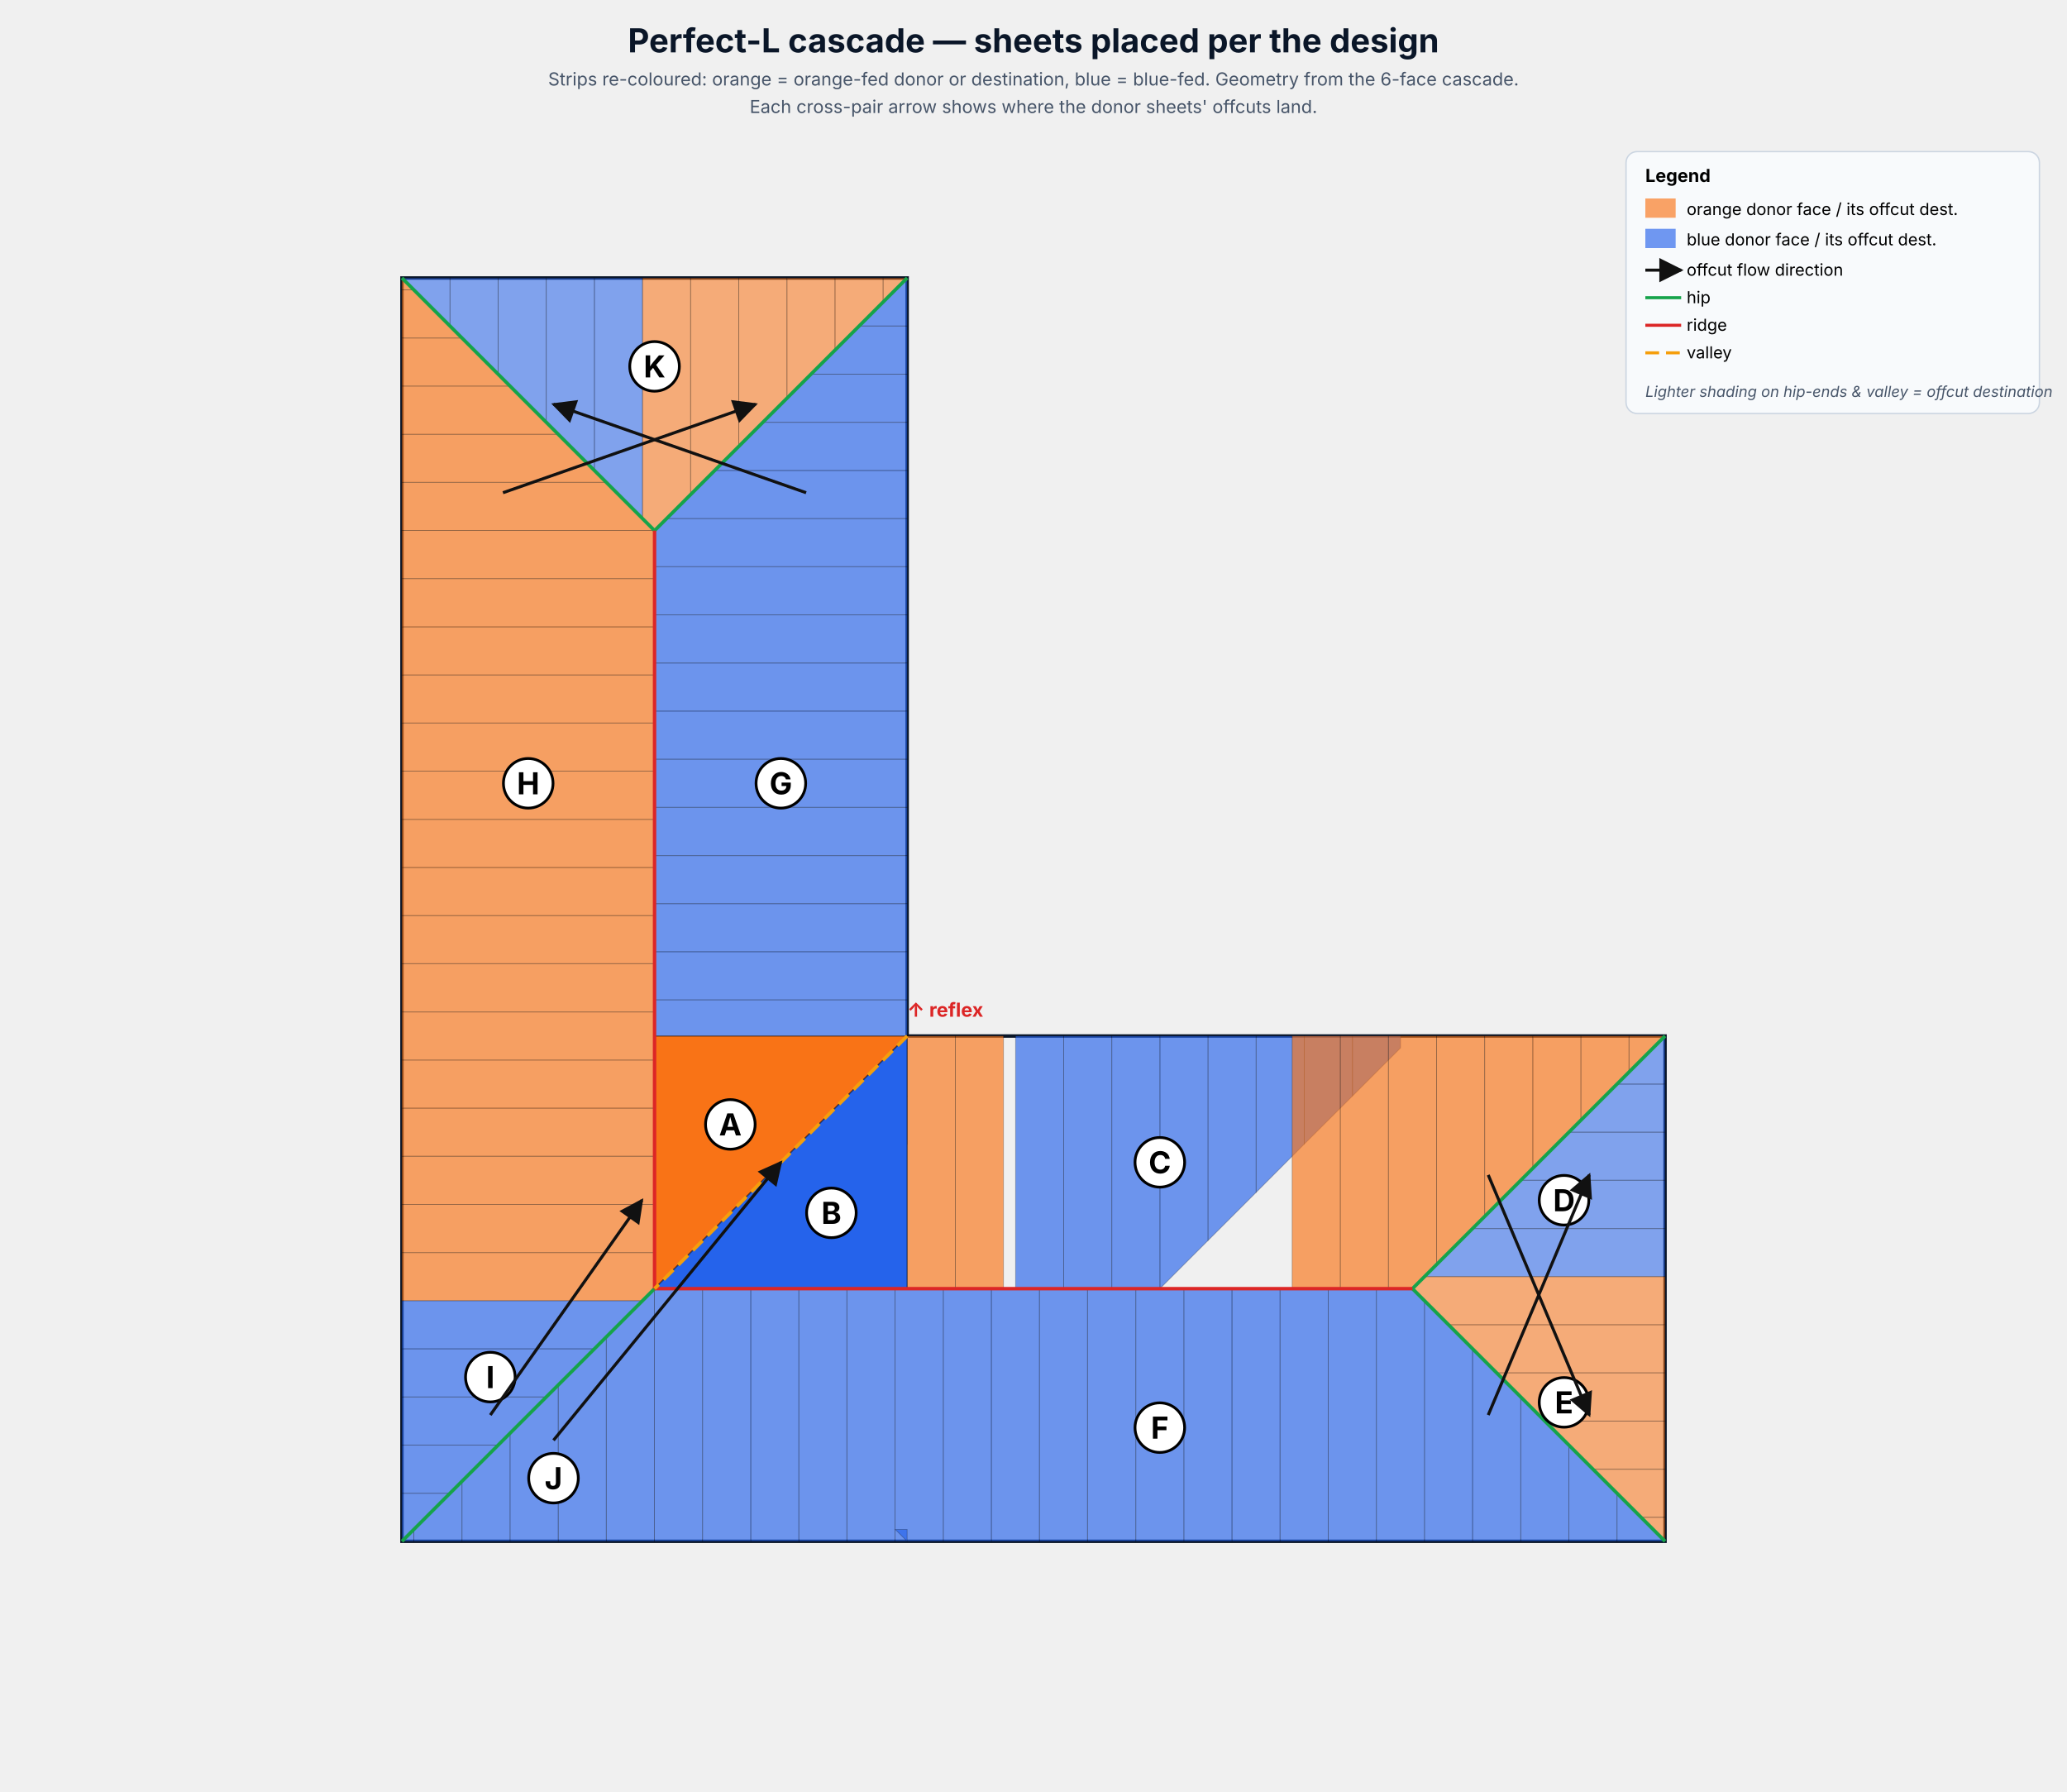
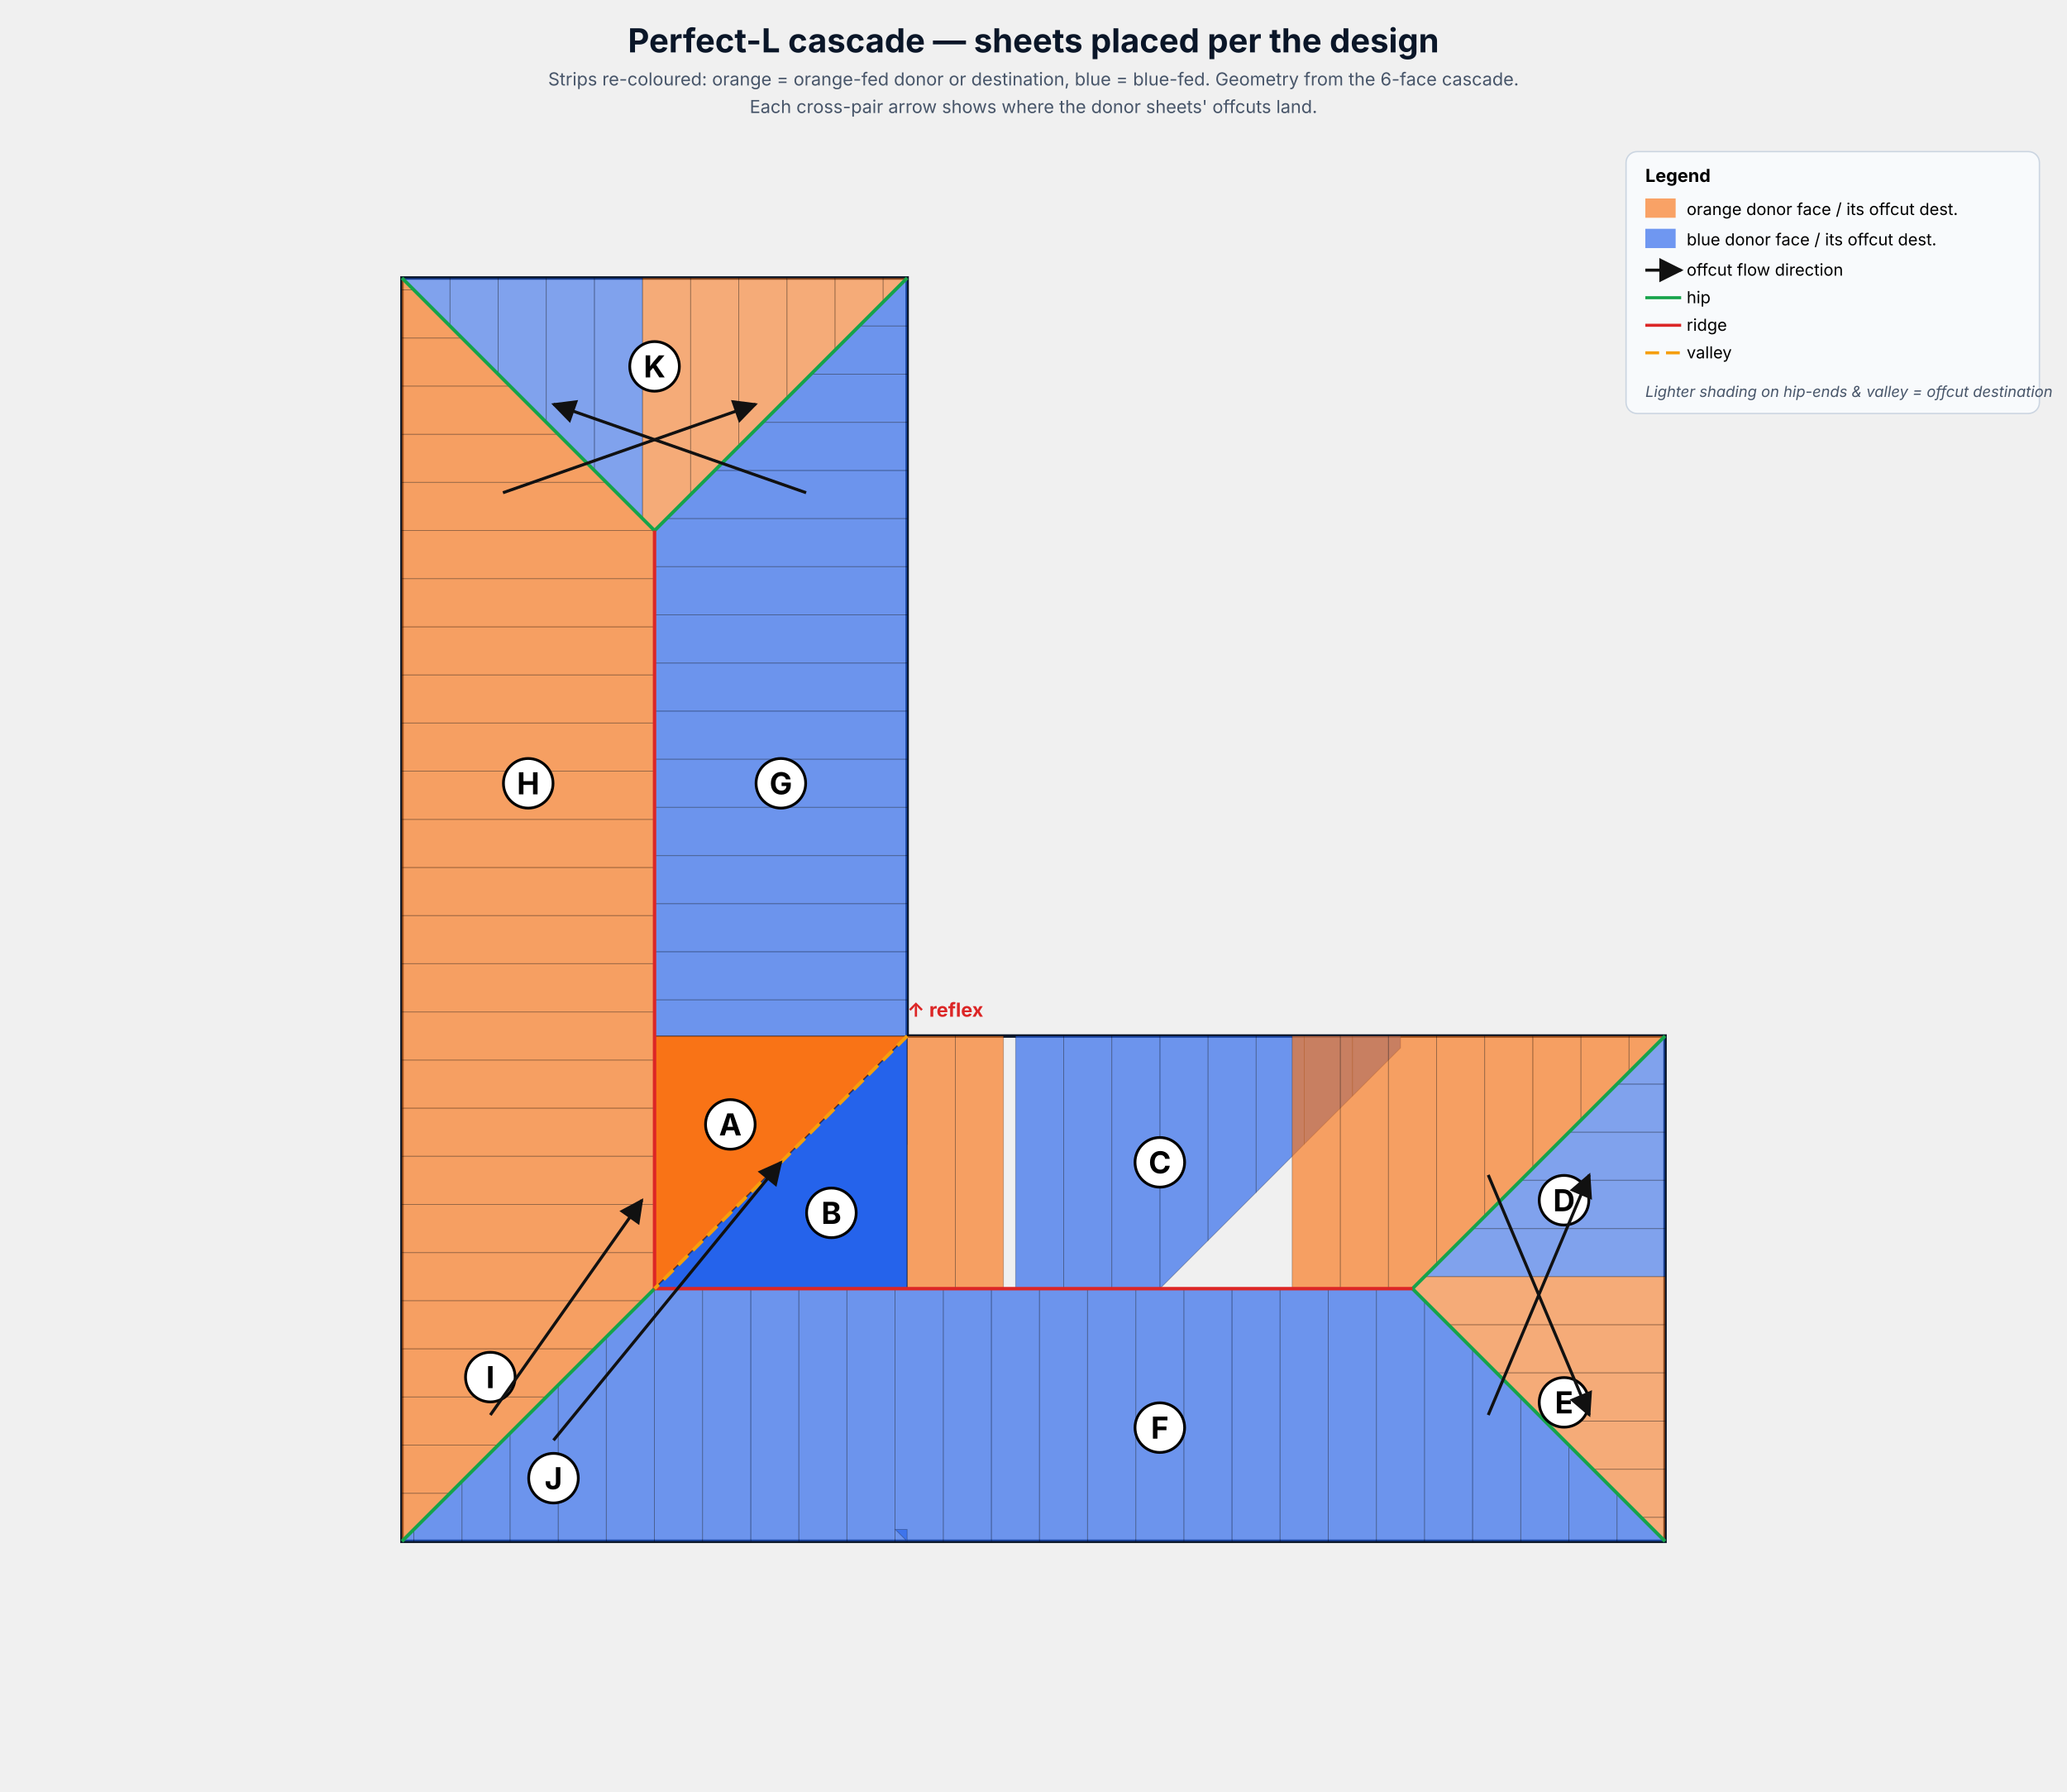
<svg xmlns="http://www.w3.org/2000/svg" width="1500" height="1300" viewBox="0 0 1500 1300" style="background:#fff;font-family:Inter,sans-serif">
  <defs>
    <marker id="arrow" viewBox="0 0 10 10" refX="9" refY="5" markerWidth="8" markerHeight="8" orient="auto">
      <path d="M 0 0 L 10 5 L 0 10 z" fill="#111" />
    </marker>
  </defs>
  <text x="750" y="38" text-anchor="middle" font-size="24" font-weight="700" fill="#0a1628">Perfect-L cascade — sheets placed per the design</text>
  <text x="750" y="62" text-anchor="middle" font-size="13" fill="#475569">Strips re-coloured: orange = orange-fed donor or destination, blue = blue-fed. Geometry from the 6-face cascade.</text>
  <text x="750" y="82" text-anchor="middle" font-size="13" fill="#475569">Each cross-pair arrow shows where the donor sheets' offcuts land.</text>
  <polygon points="291.7,201.7 658.3,201.7 658.3,751.7 1208.3,751.7 1208.3,1118.3 291.7,1118.3" fill="none" stroke="#0a1628" stroke-width="2.5" />
  <polygon points="1208.3,1118.3 1208.3,1118.3 1173.4,1118.3 1173.4,1083.4" fill="#2563eb" fill-opacity="0.65" stroke="rgba(0,0,0,0.25)" stroke-width="0.6" />
  <polygon points="1173.4,1083.4 1173.4,1118.3 1138.5,1118.3 1138.5,1048.5" fill="#2563eb" fill-opacity="0.65" stroke="rgba(0,0,0,0.25)" stroke-width="0.6" />
  <polygon points="1138.5,1048.5 1138.5,1118.3 1103.6,1118.3 1103.6,1013.6" fill="#2563eb" fill-opacity="0.65" stroke="rgba(0,0,0,0.25)" stroke-width="0.6" />
  <polygon points="1103.6,1013.6 1103.6,1118.3 1068.6,1118.3 1068.6,978.6" fill="#2563eb" fill-opacity="0.65" stroke="rgba(0,0,0,0.25)" stroke-width="0.6" />
  <polygon points="1068.6,978.6 1068.6,1118.3 1033.7,1118.3 1033.7,943.7" fill="#2563eb" fill-opacity="0.65" stroke="rgba(0,0,0,0.25)" stroke-width="0.6" />
  <polygon points="1025.0,935.0 1033.7,943.7 1033.7,1118.3 998.8,1118.3 998.8,935.0" fill="#2563eb" fill-opacity="0.65" stroke="rgba(0,0,0,0.25)" stroke-width="0.6" />
  <polygon points="998.8,935.0 998.8,1118.3 963.9,1118.3 963.9,935.0" fill="#2563eb" fill-opacity="0.65" stroke="rgba(0,0,0,0.25)" stroke-width="0.6" />
  <polygon points="963.9,935.0 963.9,1118.3 928.9,1118.3 928.9,935.0" fill="#2563eb" fill-opacity="0.65" stroke="rgba(0,0,0,0.25)" stroke-width="0.6" />
  <polygon points="928.9,935.0 928.9,1118.3 894.0,1118.3 894.0,935.0" fill="#2563eb" fill-opacity="0.65" stroke="rgba(0,0,0,0.25)" stroke-width="0.6" />
  <polygon points="894.0,935.0 894.0,1118.3 859.1,1118.3 859.1,935.0" fill="#2563eb" fill-opacity="0.65" stroke="rgba(0,0,0,0.25)" stroke-width="0.6" />
  <polygon points="859.1,935.0 859.1,1118.3 824.2,1118.3 824.2,935.0" fill="#2563eb" fill-opacity="0.65" stroke="rgba(0,0,0,0.25)" stroke-width="0.6" />
  <polygon points="824.2,935.0 824.2,1118.3 789.2,1118.3 789.2,935.0" fill="#2563eb" fill-opacity="0.65" stroke="rgba(0,0,0,0.25)" stroke-width="0.6" />
  <polygon points="789.2,935.0 789.2,1118.3 754.3,1118.3 754.3,935.0" fill="#2563eb" fill-opacity="0.65" stroke="rgba(0,0,0,0.25)" stroke-width="0.6" />
  <polygon points="754.3,935.0 754.3,1118.3 719.4,1118.3 719.4,935.0" fill="#2563eb" fill-opacity="0.65" stroke="rgba(0,0,0,0.25)" stroke-width="0.6" />
  <polygon points="719.4,935.0 719.4,1118.3 684.5,1118.3 684.5,935.0" fill="#2563eb" fill-opacity="0.65" stroke="rgba(0,0,0,0.25)" stroke-width="0.6" />
  <polygon points="684.5,935.0 684.5,1118.3 649.5,1118.3 649.5,935.0" fill="#2563eb" fill-opacity="0.65" stroke="rgba(0,0,0,0.25)" stroke-width="0.6" />
  <polygon points="649.5,935.0 649.5,1118.3 614.6,1118.3 614.6,935.0" fill="#2563eb" fill-opacity="0.65" stroke="rgba(0,0,0,0.25)" stroke-width="0.6" />
  <polygon points="614.6,935.0 614.6,1118.3 579.7,1118.3 579.7,935.0" fill="#2563eb" fill-opacity="0.65" stroke="rgba(0,0,0,0.25)" stroke-width="0.6" />
  <polygon points="579.7,935.0 579.7,1118.3 544.8,1118.3 544.8,935.0" fill="#2563eb" fill-opacity="0.65" stroke="rgba(0,0,0,0.25)" stroke-width="0.6" />
  <polygon points="544.8,935.0 544.8,1118.3 509.8,1118.3 509.8,935.0" fill="#2563eb" fill-opacity="0.65" stroke="rgba(0,0,0,0.25)" stroke-width="0.6" />
  <polygon points="509.8,935.0 509.8,1118.3 474.9,1118.3 474.9,935.1 475.0,935.0" fill="#2563eb" fill-opacity="0.65" stroke="rgba(0,0,0,0.25)" stroke-width="0.6" />
  <polygon points="474.9,935.1 474.9,1118.3 440.0,1118.3 440.0,970.0" fill="#2563eb" fill-opacity="0.65" stroke="rgba(0,0,0,0.25)" stroke-width="0.6" />
  <polygon points="440.0,970.0 440.0,1118.3 405.1,1118.3 405.1,1004.9" fill="#2563eb" fill-opacity="0.65" stroke="rgba(0,0,0,0.25)" stroke-width="0.6" />
  <polygon points="405.1,1004.9 405.1,1118.3 370.1,1118.3 370.1,1039.9" fill="#2563eb" fill-opacity="0.65" stroke="rgba(0,0,0,0.25)" stroke-width="0.6" />
  <polygon points="370.1,1039.9 370.1,1118.3 335.2,1118.3 335.2,1074.8" fill="#2563eb" fill-opacity="0.65" stroke="rgba(0,0,0,0.25)" stroke-width="0.6" />
  <polygon points="335.2,1074.8 335.2,1118.3 300.3,1118.3 300.3,1109.7" fill="#2563eb" fill-opacity="0.65" stroke="rgba(0,0,0,0.25)" stroke-width="0.6" />
  <polygon points="300.3,1109.7 300.3,1118.3 291.7,1118.3 291.7,1118.3" fill="#2563eb" fill-opacity="0.65" stroke="rgba(0,0,0,0.25)" stroke-width="0.6" />
-   <polygon points="291.7,1118.3 291.7,1118.3 291.7,1083.4 326.6,1083.4" fill="#2563eb" fill-opacity="0.65" stroke="rgba(0,0,0,0.25)" stroke-width="0.6" />
-   <polygon points="326.6,1083.4 291.7,1083.4 291.7,1048.5 361.5,1048.5" fill="#2563eb" fill-opacity="0.65" stroke="rgba(0,0,0,0.25)" stroke-width="0.6" />
-   <polygon points="361.5,1048.5 291.7,1048.5 291.7,1013.6 396.4,1013.6" fill="#2563eb" fill-opacity="0.65" stroke="rgba(0,0,0,0.25)" stroke-width="0.6" />
-   <polygon points="396.4,1013.6 291.7,1013.6 291.7,978.6 431.4,978.6" fill="#2563eb" fill-opacity="0.65" stroke="rgba(0,0,0,0.25)" stroke-width="0.6" />
-   <polygon points="431.4,978.6 291.7,978.6 291.7,943.7 466.3,943.7" fill="#2563eb" fill-opacity="0.65" stroke="rgba(0,0,0,0.25)" stroke-width="0.6" />
+   <polygon points="291.7,1118.3 291.7,1118.3 291.7,1083.4 326.6,1083.4" fill="#f97316" fill-opacity="0.65" stroke="rgba(0,0,0,0.25)" stroke-width="0.6" />
+   <polygon points="326.6,1083.4 291.7,1083.4 291.7,1048.5 361.5,1048.5" fill="#f97316" fill-opacity="0.65" stroke="rgba(0,0,0,0.25)" stroke-width="0.6" />
+   <polygon points="361.5,1048.5 291.7,1048.5 291.7,1013.6 396.4,1013.6" fill="#f97316" fill-opacity="0.65" stroke="rgba(0,0,0,0.25)" stroke-width="0.6" />
+   <polygon points="396.4,1013.6 291.7,1013.6 291.7,978.6 431.4,978.6" fill="#f97316" fill-opacity="0.65" stroke="rgba(0,0,0,0.25)" stroke-width="0.6" />
+   <polygon points="431.4,978.6 291.7,978.6 291.7,943.7 466.3,943.7" fill="#f97316" fill-opacity="0.65" stroke="rgba(0,0,0,0.25)" stroke-width="0.6" />
  <polygon points="475.0,935.0 466.3,943.7 291.7,943.7 291.7,908.8 475.0,908.8" fill="#f97316" fill-opacity="0.65" stroke="rgba(0,0,0,0.25)" stroke-width="0.6" />
  <polygon points="475.0,908.8 291.7,908.8 291.7,873.9 475.0,873.9" fill="#f97316" fill-opacity="0.65" stroke="rgba(0,0,0,0.25)" stroke-width="0.6" />
  <polygon points="475.0,873.9 291.7,873.9 291.7,838.9 475.0,838.9" fill="#f97316" fill-opacity="0.65" stroke="rgba(0,0,0,0.25)" stroke-width="0.6" />
  <polygon points="475.0,838.9 291.7,838.9 291.7,804.0 475.0,804.0" fill="#f97316" fill-opacity="0.65" stroke="rgba(0,0,0,0.25)" stroke-width="0.6" />
  <polygon points="475.0,804.0 291.7,804.0 291.7,769.1 475.0,769.1" fill="#f97316" fill-opacity="0.65" stroke="rgba(0,0,0,0.25)" stroke-width="0.6" />
  <polygon points="475.0,769.1 291.7,769.1 291.7,734.2 475.0,734.2" fill="#f97316" fill-opacity="0.65" stroke="rgba(0,0,0,0.25)" stroke-width="0.6" />
  <polygon points="475.0,734.2 291.7,734.2 291.7,699.2 475.0,699.2" fill="#f97316" fill-opacity="0.65" stroke="rgba(0,0,0,0.25)" stroke-width="0.6" />
  <polygon points="475.0,699.2 291.7,699.2 291.7,664.3 475.0,664.3" fill="#f97316" fill-opacity="0.65" stroke="rgba(0,0,0,0.25)" stroke-width="0.6" />
  <polygon points="475.0,664.3 291.7,664.3 291.7,629.4 475.0,629.4" fill="#f97316" fill-opacity="0.65" stroke="rgba(0,0,0,0.25)" stroke-width="0.6" />
  <polygon points="475.0,629.4 291.7,629.4 291.7,594.5 475.0,594.5" fill="#f97316" fill-opacity="0.65" stroke="rgba(0,0,0,0.25)" stroke-width="0.6" />
  <polygon points="475.0,594.5 291.7,594.5 291.7,559.5 475.0,559.5" fill="#f97316" fill-opacity="0.65" stroke="rgba(0,0,0,0.25)" stroke-width="0.6" />
  <polygon points="475.0,559.5 291.7,559.5 291.7,524.6 475.0,524.6" fill="#f97316" fill-opacity="0.65" stroke="rgba(0,0,0,0.25)" stroke-width="0.6" />
  <polygon points="475.0,524.6 291.7,524.6 291.7,489.7 475.0,489.7" fill="#f97316" fill-opacity="0.65" stroke="rgba(0,0,0,0.25)" stroke-width="0.6" />
  <polygon points="475.0,489.7 291.7,489.7 291.7,454.8 475.0,454.8" fill="#f97316" fill-opacity="0.65" stroke="rgba(0,0,0,0.25)" stroke-width="0.6" />
  <polygon points="475.0,454.8 291.7,454.8 291.7,419.8 475.0,419.8" fill="#f97316" fill-opacity="0.65" stroke="rgba(0,0,0,0.25)" stroke-width="0.6" />
  <polygon points="475.0,419.8 291.7,419.8 291.7,384.9 474.9,384.9 475.0,385.0" fill="#f97316" fill-opacity="0.65" stroke="rgba(0,0,0,0.25)" stroke-width="0.6" />
  <polygon points="474.9,384.9 291.7,384.9 291.7,350.0 440.0,350.0" fill="#f97316" fill-opacity="0.65" stroke="rgba(0,0,0,0.25)" stroke-width="0.6" />
  <polygon points="440.0,350.0 291.7,350.0 291.7,315.1 405.1,315.1" fill="#f97316" fill-opacity="0.65" stroke="rgba(0,0,0,0.25)" stroke-width="0.6" />
  <polygon points="405.1,315.1 291.7,315.1 291.7,280.1 370.1,280.1" fill="#f97316" fill-opacity="0.65" stroke="rgba(0,0,0,0.25)" stroke-width="0.6" />
  <polygon points="370.1,280.1 291.7,280.1 291.7,245.2 335.2,245.2" fill="#f97316" fill-opacity="0.65" stroke="rgba(0,0,0,0.25)" stroke-width="0.6" />
  <polygon points="335.2,245.2 291.7,245.2 291.7,210.3 300.3,210.3" fill="#f97316" fill-opacity="0.65" stroke="rgba(0,0,0,0.25)" stroke-width="0.6" />
  <polygon points="300.3,210.3 291.7,210.3 291.7,201.7 291.7,201.7" fill="#f97316" fill-opacity="0.65" stroke="rgba(0,0,0,0.25)" stroke-width="0.6" />
  <polygon points="658.3,201.7 658.3,201.7 658.3,236.6 623.4,236.6" fill="#2563eb" fill-opacity="0.65" stroke="rgba(0,0,0,0.25)" stroke-width="0.6" />
  <polygon points="623.4,236.6 658.3,236.6 658.3,271.5 588.5,271.5" fill="#2563eb" fill-opacity="0.65" stroke="rgba(0,0,0,0.25)" stroke-width="0.6" />
  <polygon points="588.5,271.5 658.3,271.5 658.3,306.4 553.6,306.4" fill="#2563eb" fill-opacity="0.65" stroke="rgba(0,0,0,0.25)" stroke-width="0.6" />
  <polygon points="553.6,306.4 658.3,306.4 658.3,341.4 518.6,341.4" fill="#2563eb" fill-opacity="0.65" stroke="rgba(0,0,0,0.25)" stroke-width="0.6" />
  <polygon points="518.6,341.4 658.3,341.4 658.3,376.3 483.7,376.3" fill="#2563eb" fill-opacity="0.65" stroke="rgba(0,0,0,0.25)" stroke-width="0.6" />
  <polygon points="475.0,385.0 483.7,376.3 658.3,376.3 658.3,411.2 475.0,411.2" fill="#2563eb" fill-opacity="0.65" stroke="rgba(0,0,0,0.25)" stroke-width="0.6" />
  <polygon points="475.0,411.2 658.3,411.2 658.3,446.1 475.0,446.1" fill="#2563eb" fill-opacity="0.65" stroke="rgba(0,0,0,0.25)" stroke-width="0.6" />
  <polygon points="475.0,446.1 658.3,446.1 658.3,481.1 475.0,481.1" fill="#2563eb" fill-opacity="0.65" stroke="rgba(0,0,0,0.25)" stroke-width="0.6" />
  <polygon points="475.0,481.1 658.3,481.1 658.3,516.0 475.0,516.0" fill="#2563eb" fill-opacity="0.65" stroke="rgba(0,0,0,0.25)" stroke-width="0.6" />
  <polygon points="475.0,516.0 658.3,516.0 658.3,550.9 475.0,550.9" fill="#2563eb" fill-opacity="0.65" stroke="rgba(0,0,0,0.25)" stroke-width="0.6" />
  <polygon points="475.0,550.9 658.3,550.9 658.3,585.8 475.0,585.8" fill="#2563eb" fill-opacity="0.65" stroke="rgba(0,0,0,0.25)" stroke-width="0.6" />
  <polygon points="475.0,585.8 658.3,585.8 658.3,620.8 475.0,620.8" fill="#2563eb" fill-opacity="0.65" stroke="rgba(0,0,0,0.25)" stroke-width="0.6" />
  <polygon points="475.0,620.8 658.3,620.8 658.3,655.7 475.0,655.7" fill="#2563eb" fill-opacity="0.65" stroke="rgba(0,0,0,0.25)" stroke-width="0.6" />
  <polygon points="475.0,655.7 658.3,655.7 658.3,690.6 475.0,690.6" fill="#2563eb" fill-opacity="0.65" stroke="rgba(0,0,0,0.25)" stroke-width="0.6" />
  <polygon points="475.0,690.6 658.3,690.6 658.3,725.5 475.0,725.5" fill="#2563eb" fill-opacity="0.65" stroke="rgba(0,0,0,0.25)" stroke-width="0.6" />
  <polygon points="475.0,725.5 658.3,725.5 658.3,760.5 475.0,760.5" fill="#2563eb" fill-opacity="0.65" stroke="rgba(0,0,0,0.25)" stroke-width="0.6" />
  <polygon points="475.0,760.5 658.3,760.5 658.3,795.4 475.0,795.4" fill="#2563eb" fill-opacity="0.65" stroke="rgba(0,0,0,0.25)" stroke-width="0.6" />
  <polygon points="475.0,795.4 658.3,795.4 658.3,830.3 475.0,830.3" fill="#2563eb" fill-opacity="0.65" stroke="rgba(0,0,0,0.25)" stroke-width="0.6" />
  <polygon points="737.0,935.0 737.0,751.7 771.9,751.7 771.9,935.0" fill="#2563eb" fill-opacity="0.65" stroke="rgba(0,0,0,0.25)" stroke-width="0.6" />
  <polygon points="771.9,935.0 771.9,751.7 806.8,751.7 806.8,935.0" fill="#2563eb" fill-opacity="0.65" stroke="rgba(0,0,0,0.25)" stroke-width="0.6" />
  <polygon points="806.8,935.0 806.8,751.7 841.8,751.7 841.8,934.9 841.7,935.0" fill="#2563eb" fill-opacity="0.65" stroke="rgba(0,0,0,0.25)" stroke-width="0.6" />
  <polygon points="841.8,934.9 841.8,751.7 876.7,751.7 876.7,900.0" fill="#2563eb" fill-opacity="0.65" stroke="rgba(0,0,0,0.25)" stroke-width="0.6" />
  <polygon points="876.7,900.0 876.7,751.7 911.6,751.7 911.6,865.1" fill="#2563eb" fill-opacity="0.65" stroke="rgba(0,0,0,0.25)" stroke-width="0.6" />
  <polygon points="911.6,865.1 911.6,751.7 946.5,751.7 946.5,830.1" fill="#2563eb" fill-opacity="0.65" stroke="rgba(0,0,0,0.25)" stroke-width="0.6" />
  <polygon points="946.5,830.1 946.5,751.7 981.5,751.7 981.5,795.2" fill="#2563eb" fill-opacity="0.65" stroke="rgba(0,0,0,0.25)" stroke-width="0.6" />
  <polygon points="981.5,795.2 981.5,751.7 1016.4,751.7 1016.4,760.3" fill="#2563eb" fill-opacity="0.65" stroke="rgba(0,0,0,0.25)" stroke-width="0.6" />
  <polygon points="649.7,1109.7 658.3,1109.7 658.3,1118.3 658.3,1118.3" fill="#2563eb" fill-opacity="0.65" stroke="rgba(0,0,0,0.25)" stroke-width="0.6" />
  <polygon points="658.3,935.0 658.3,751.7 693.3,751.7 693.3,935.0" fill="#f97316" fill-opacity="0.65" stroke="rgba(0,0,0,0.25)" stroke-width="0.6" />
  <polygon points="693.3,935.0 693.3,751.7 728.2,751.7 728.2,935.0" fill="#f97316" fill-opacity="0.65" stroke="rgba(0,0,0,0.25)" stroke-width="0.6" />
  <polygon points="937.7,935.0 937.7,751.7 972.7,751.7 972.7,935.0" fill="#f97316" fill-opacity="0.65" stroke="rgba(0,0,0,0.25)" stroke-width="0.6" />
  <polygon points="972.7,935.0 972.7,751.7 1007.6,751.7 1007.6,935.0" fill="#f97316" fill-opacity="0.65" stroke="rgba(0,0,0,0.25)" stroke-width="0.6" />
  <polygon points="1007.6,935.0 1007.6,751.7 1042.5,751.7 1042.5,917.5 1025.0,935.0" fill="#f97316" fill-opacity="0.65" stroke="rgba(0,0,0,0.25)" stroke-width="0.6" />
  <polygon points="1042.5,917.5 1042.5,751.7 1077.4,751.7 1077.4,882.6" fill="#f97316" fill-opacity="0.65" stroke="rgba(0,0,0,0.25)" stroke-width="0.6" />
  <polygon points="1077.4,882.6 1077.4,751.7 1112.4,751.7 1112.4,847.6" fill="#f97316" fill-opacity="0.65" stroke="rgba(0,0,0,0.25)" stroke-width="0.6" />
  <polygon points="1112.4,847.6 1112.4,751.7 1147.3,751.7 1147.3,812.7" fill="#f97316" fill-opacity="0.65" stroke="rgba(0,0,0,0.25)" stroke-width="0.6" />
  <polygon points="1147.3,812.7 1147.3,751.7 1182.2,751.7 1182.2,777.8" fill="#f97316" fill-opacity="0.65" stroke="rgba(0,0,0,0.25)" stroke-width="0.6" />
  <polygon points="1182.2,777.8 1182.2,751.7 1208.3,751.7 1208.3,751.7" fill="#f97316" fill-opacity="0.65" stroke="rgba(0,0,0,0.25)" stroke-width="0.6" />
  <polygon points="291.7,201.7 291.7,201.7 326.6,201.7 326.6,236.6" fill="#2563eb" fill-opacity="0.55" stroke="rgba(0,0,0,0.25)" stroke-width="0.6" />
  <polygon points="326.6,236.6 326.6,201.7 361.5,201.7 361.5,271.5" fill="#2563eb" fill-opacity="0.55" stroke="rgba(0,0,0,0.25)" stroke-width="0.6" />
  <polygon points="361.5,271.5 361.5,201.7 396.4,201.7 396.4,306.4" fill="#2563eb" fill-opacity="0.55" stroke="rgba(0,0,0,0.25)" stroke-width="0.6" />
  <polygon points="396.4,306.4 396.4,201.7 431.4,201.7 431.4,341.4" fill="#2563eb" fill-opacity="0.55" stroke="rgba(0,0,0,0.25)" stroke-width="0.6" />
  <polygon points="431.4,341.4 431.4,201.7 466.3,201.7 466.3,376.3" fill="#2563eb" fill-opacity="0.55" stroke="rgba(0,0,0,0.25)" stroke-width="0.6" />
  <polygon points="466.3,376.3 466.3,201.7 501.2,201.7 501.2,358.8 475.0,385.0" fill="#f97316" fill-opacity="0.55" stroke="rgba(0,0,0,0.25)" stroke-width="0.6" />
  <polygon points="501.2,358.8 501.2,201.7 536.1,201.7 536.1,323.9" fill="#f97316" fill-opacity="0.55" stroke="rgba(0,0,0,0.25)" stroke-width="0.6" />
  <polygon points="536.1,323.9 536.1,201.7 571.1,201.7 571.1,288.9" fill="#f97316" fill-opacity="0.55" stroke="rgba(0,0,0,0.25)" stroke-width="0.6" />
  <polygon points="571.1,288.9 571.1,201.7 606.0,201.7 606.0,254.0" fill="#f97316" fill-opacity="0.55" stroke="rgba(0,0,0,0.25)" stroke-width="0.6" />
  <polygon points="606.0,254.0 606.0,201.7 640.9,201.7 640.9,219.1" fill="#f97316" fill-opacity="0.55" stroke="rgba(0,0,0,0.25)" stroke-width="0.6" />
  <polygon points="640.9,219.1 640.9,201.7 658.3,201.7 658.3,201.7" fill="#f97316" fill-opacity="0.55" stroke="rgba(0,0,0,0.25)" stroke-width="0.6" />
  <polygon points="1208.3,751.7 1208.3,751.7 1208.3,786.6 1173.4,786.6" fill="#2563eb" fill-opacity="0.55" stroke="rgba(0,0,0,0.25)" stroke-width="0.6" />
  <polygon points="1173.4,786.6 1208.3,786.6 1208.3,821.5 1138.5,821.5" fill="#2563eb" fill-opacity="0.55" stroke="rgba(0,0,0,0.25)" stroke-width="0.6" />
  <polygon points="1138.5,821.5 1208.3,821.5 1208.3,856.4 1103.6,856.4" fill="#2563eb" fill-opacity="0.55" stroke="rgba(0,0,0,0.25)" stroke-width="0.6" />
  <polygon points="1103.6,856.4 1208.3,856.4 1208.3,891.4 1068.6,891.4" fill="#2563eb" fill-opacity="0.55" stroke="rgba(0,0,0,0.25)" stroke-width="0.6" />
  <polygon points="1068.6,891.4 1208.3,891.4 1208.3,926.3 1033.7,926.3" fill="#2563eb" fill-opacity="0.55" stroke="rgba(0,0,0,0.25)" stroke-width="0.6" />
  <polygon points="1033.7,926.3 1208.3,926.3 1208.3,961.2 1051.2,961.2 1025.0,935.0" fill="#f97316" fill-opacity="0.55" stroke="rgba(0,0,0,0.25)" stroke-width="0.6" />
  <polygon points="1051.2,961.2 1208.3,961.2 1208.3,996.1 1086.1,996.1" fill="#f97316" fill-opacity="0.55" stroke="rgba(0,0,0,0.25)" stroke-width="0.6" />
  <polygon points="1086.1,996.1 1208.3,996.1 1208.3,1031.1 1121.1,1031.1" fill="#f97316" fill-opacity="0.55" stroke="rgba(0,0,0,0.25)" stroke-width="0.6" />
  <polygon points="1121.1,1031.1 1208.3,1031.1 1208.3,1066.0 1156.0,1066.0" fill="#f97316" fill-opacity="0.55" stroke="rgba(0,0,0,0.25)" stroke-width="0.6" />
  <polygon points="1156.0,1066.0 1208.3,1066.0 1208.3,1100.9 1190.9,1100.9" fill="#f97316" fill-opacity="0.55" stroke="rgba(0,0,0,0.25)" stroke-width="0.6" />
  <polygon points="1190.9,1100.9 1208.3,1100.9 1208.3,1118.3 1208.3,1118.3" fill="#f97316" fill-opacity="0.55" stroke="rgba(0,0,0,0.25)" stroke-width="0.6" />
  <polygon points="658.3,751.7 475.0,751.7 475.0,935.0" fill="#f97316" fill-opacity="1" stroke="rgba(0,0,0,0.4)" stroke-width="1" />
  <polygon points="658.3,751.7 658.3,935.0 475.0,935.0" fill="#2563eb" fill-opacity="1" stroke="rgba(0,0,0,0.4)" stroke-width="1" />
  <line x1="291.667" y1="201.667" x2="475" y2="385" stroke="#16a34a" stroke-width="2.5" />
  <line x1="658.333" y1="201.667" x2="475" y2="385" stroke="#16a34a" stroke-width="2.5" />
  <line x1="1208.333" y1="751.667" x2="1025" y2="935" stroke="#16a34a" stroke-width="2.5" />
  <line x1="1208.333" y1="1118.333" x2="1025" y2="935" stroke="#16a34a" stroke-width="2.5" />
  <line x1="291.667" y1="1118.333" x2="475" y2="935" stroke="#16a34a" stroke-width="2.5" />
  <line x1="475" y1="385" x2="475" y2="935" stroke="#dc2626" stroke-width="2.5" />
  <line x1="475" y1="935" x2="1025" y2="935" stroke="#dc2626" stroke-width="2.5" />
  <line x1="658.333" y1="751.667" x2="475" y2="935" stroke="#f59e0b" stroke-width="2.5" stroke-dasharray="10,5" />
  <g font-family="Inter,sans-serif" font-weight="700" font-size="22">
    <circle cx="530" cy="815.833" r="18" fill="#fff" stroke="#000" stroke-width="2" />
    <text x="530" y="823.833" text-anchor="middle" fill="#000">A</text>
    <circle cx="603.333" cy="880" r="18" fill="#fff" stroke="#000" stroke-width="2" />
    <text x="603.333" y="888" text-anchor="middle" fill="#000">B</text>
    <circle cx="841.667" cy="843.333" r="18" fill="#fff" stroke="#000" stroke-width="2" />
    <text x="841.667" y="851.333" text-anchor="middle" fill="#000">C</text>
    <circle cx="1135" cy="870.833" r="18" fill="#fff" stroke="#000" stroke-width="2" />
    <text x="1135" y="878.833" text-anchor="middle" fill="#000">D</text>
    <circle cx="1135" cy="1017.5" r="18" fill="#fff" stroke="#000" stroke-width="2" />
    <text x="1135" y="1025.5" text-anchor="middle" fill="#000">E</text>
    <circle cx="841.667" cy="1035.833" r="18" fill="#fff" stroke="#000" stroke-width="2" />
    <text x="841.667" y="1043.833" text-anchor="middle" fill="#000">F</text>
    <circle cx="566.667" cy="568.333" r="18" fill="#fff" stroke="#000" stroke-width="2" />
    <text x="566.667" y="576.333" text-anchor="middle" fill="#000">G</text>
    <circle cx="383.333" cy="568.333" r="18" fill="#fff" stroke="#000" stroke-width="2" />
    <text x="383.333" y="576.333" text-anchor="middle" fill="#000">H</text>
    <circle cx="355.833" cy="999.167" r="18" fill="#fff" stroke="#000" stroke-width="2" />
    <text x="355.833" y="1007.167" text-anchor="middle" fill="#000">I</text>
    <circle cx="401.667" cy="1072.5" r="18" fill="#fff" stroke="#000" stroke-width="2" />
    <text x="401.667" y="1080.5" text-anchor="middle" fill="#000">J</text>
    <circle cx="475" cy="265.833" r="18" fill="#fff" stroke="#000" stroke-width="2" />
    <text x="475" y="273.833" text-anchor="middle" fill="#000">K</text>
  </g>
  <line x1="365" y1="357.5" x2="548.333" y2="293.333" stroke="#111" stroke-width="2.2" marker-end="url(#arrow)" />
  <line x1="585" y1="357.5" x2="401.667" y2="293.333" stroke="#111" stroke-width="2.2" marker-end="url(#arrow)" />
  <line x1="1080" y1="852.5" x2="1153.333" y2="1026.667" stroke="#111" stroke-width="2.2" marker-end="url(#arrow)" />
  <line x1="1080" y1="1026.667" x2="1153.333" y2="852.5" stroke="#111" stroke-width="2.2" marker-end="url(#arrow)" />
  <line x1="401.667" y1="1045" x2="566.667" y2="843.333" stroke="#111" stroke-width="2.2" marker-end="url(#arrow)" />
  <line x1="355.833" y1="1026.667" x2="465.833" y2="870.833" stroke="#111" stroke-width="2.2" marker-end="url(#arrow)" />
  <text x="658.333" y="737.667" font-size="14" font-weight="700" fill="#dc2626" text-anchor="start">↑ reflex</text>
  <g transform="translate(1180, 110)">
    <rect x="0" y="0" width="300" height="190" fill="#f8fafc" stroke="#cbd5e1" rx="8" />
    <text x="14" y="22" font-size="13" font-weight="700">Legend</text>
    <rect x="14" y="34" width="22" height="14" fill="#f97316" fill-opacity="0.65" />
    <text x="44" y="46" font-size="12">orange donor face / its offcut dest.</text>
    <rect x="14" y="56" width="22" height="14" fill="#2563eb" fill-opacity="0.65" />
    <text x="44" y="68" font-size="12">blue donor face / its offcut dest.</text>
    <line x1="14" y1="86" x2="40" y2="86" stroke="#111" stroke-width="2.2" marker-end="url(#arrow)" />
    <text x="44" y="90" font-size="12">offcut flow direction</text>
    <line x1="14" y1="106" x2="40" y2="106" stroke="#16a34a" stroke-width="2.2" />
    <text x="44" y="110" font-size="12">hip</text>
    <line x1="14" y1="126" x2="40" y2="126" stroke="#dc2626" stroke-width="2.2" />
    <text x="44" y="130" font-size="12">ridge</text>
    <line x1="14" y1="146" x2="40" y2="146" stroke="#f59e0b" stroke-width="2.2" stroke-dasharray="10,5" />
    <text x="44" y="150" font-size="12">valley</text>
    <text x="14" y="178" font-size="11" font-style="italic" fill="#475569">Lighter shading on hip-ends &amp; valley = offcut destination</text>
  </g>
</svg>
